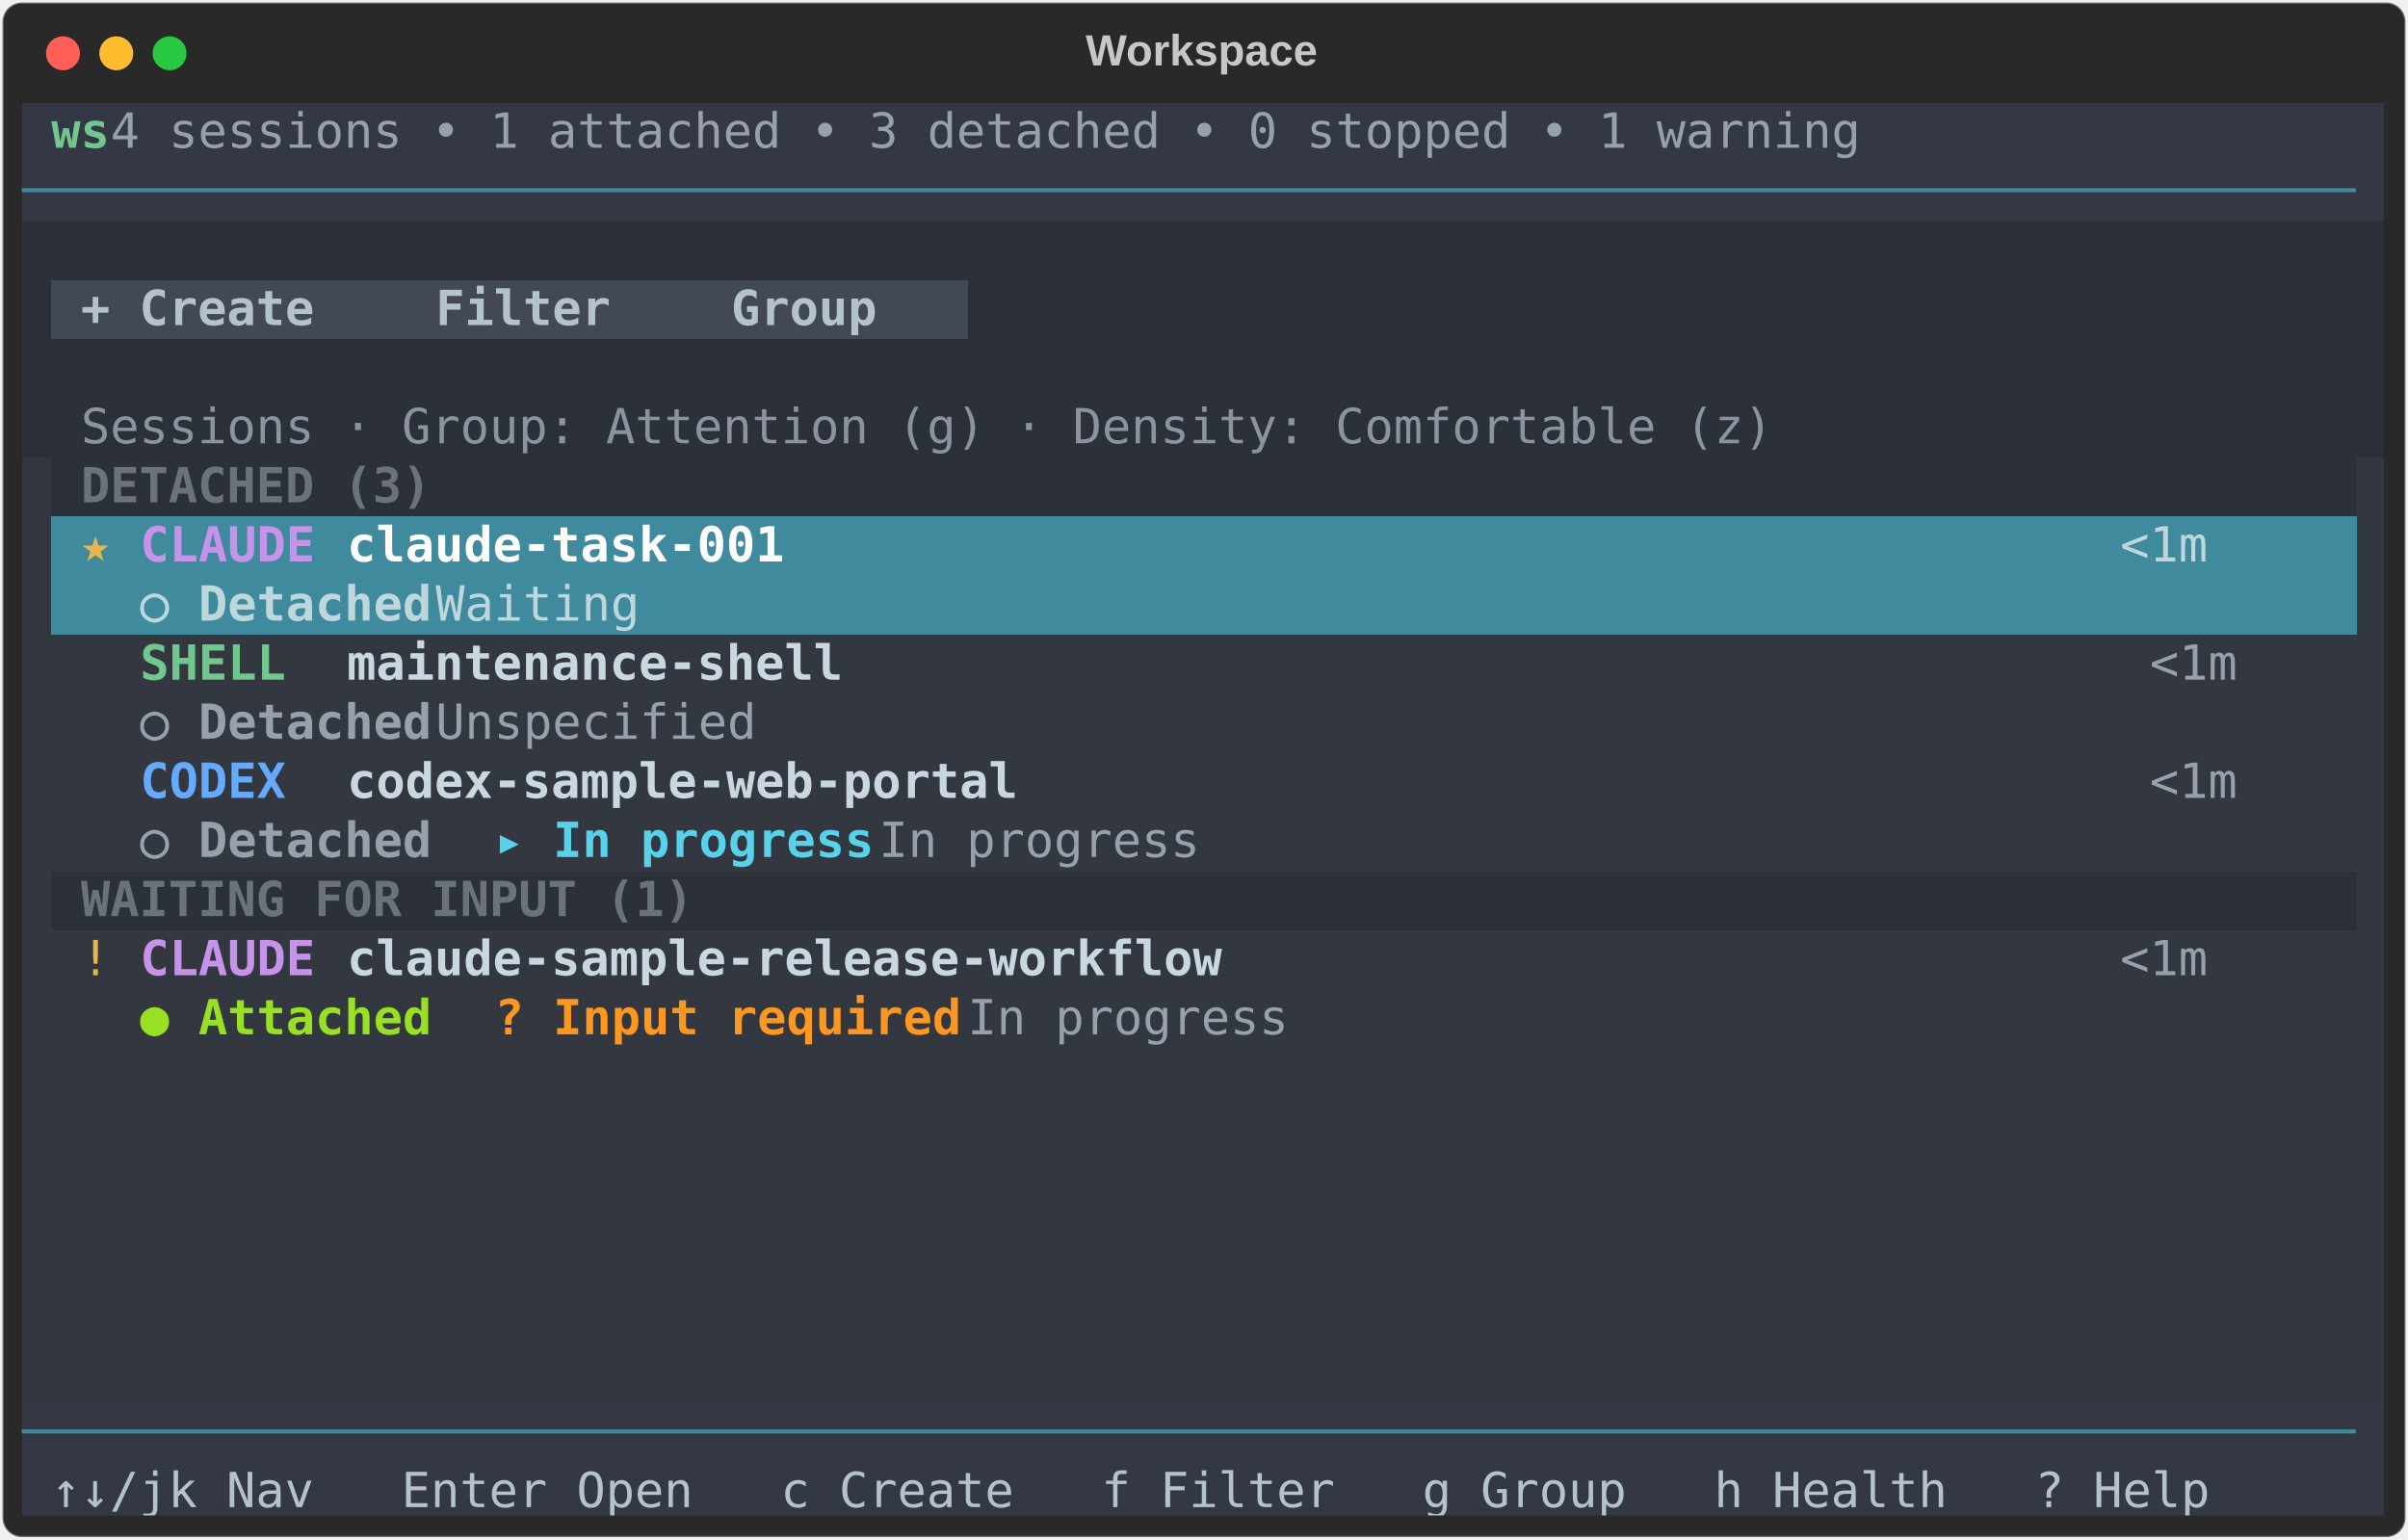
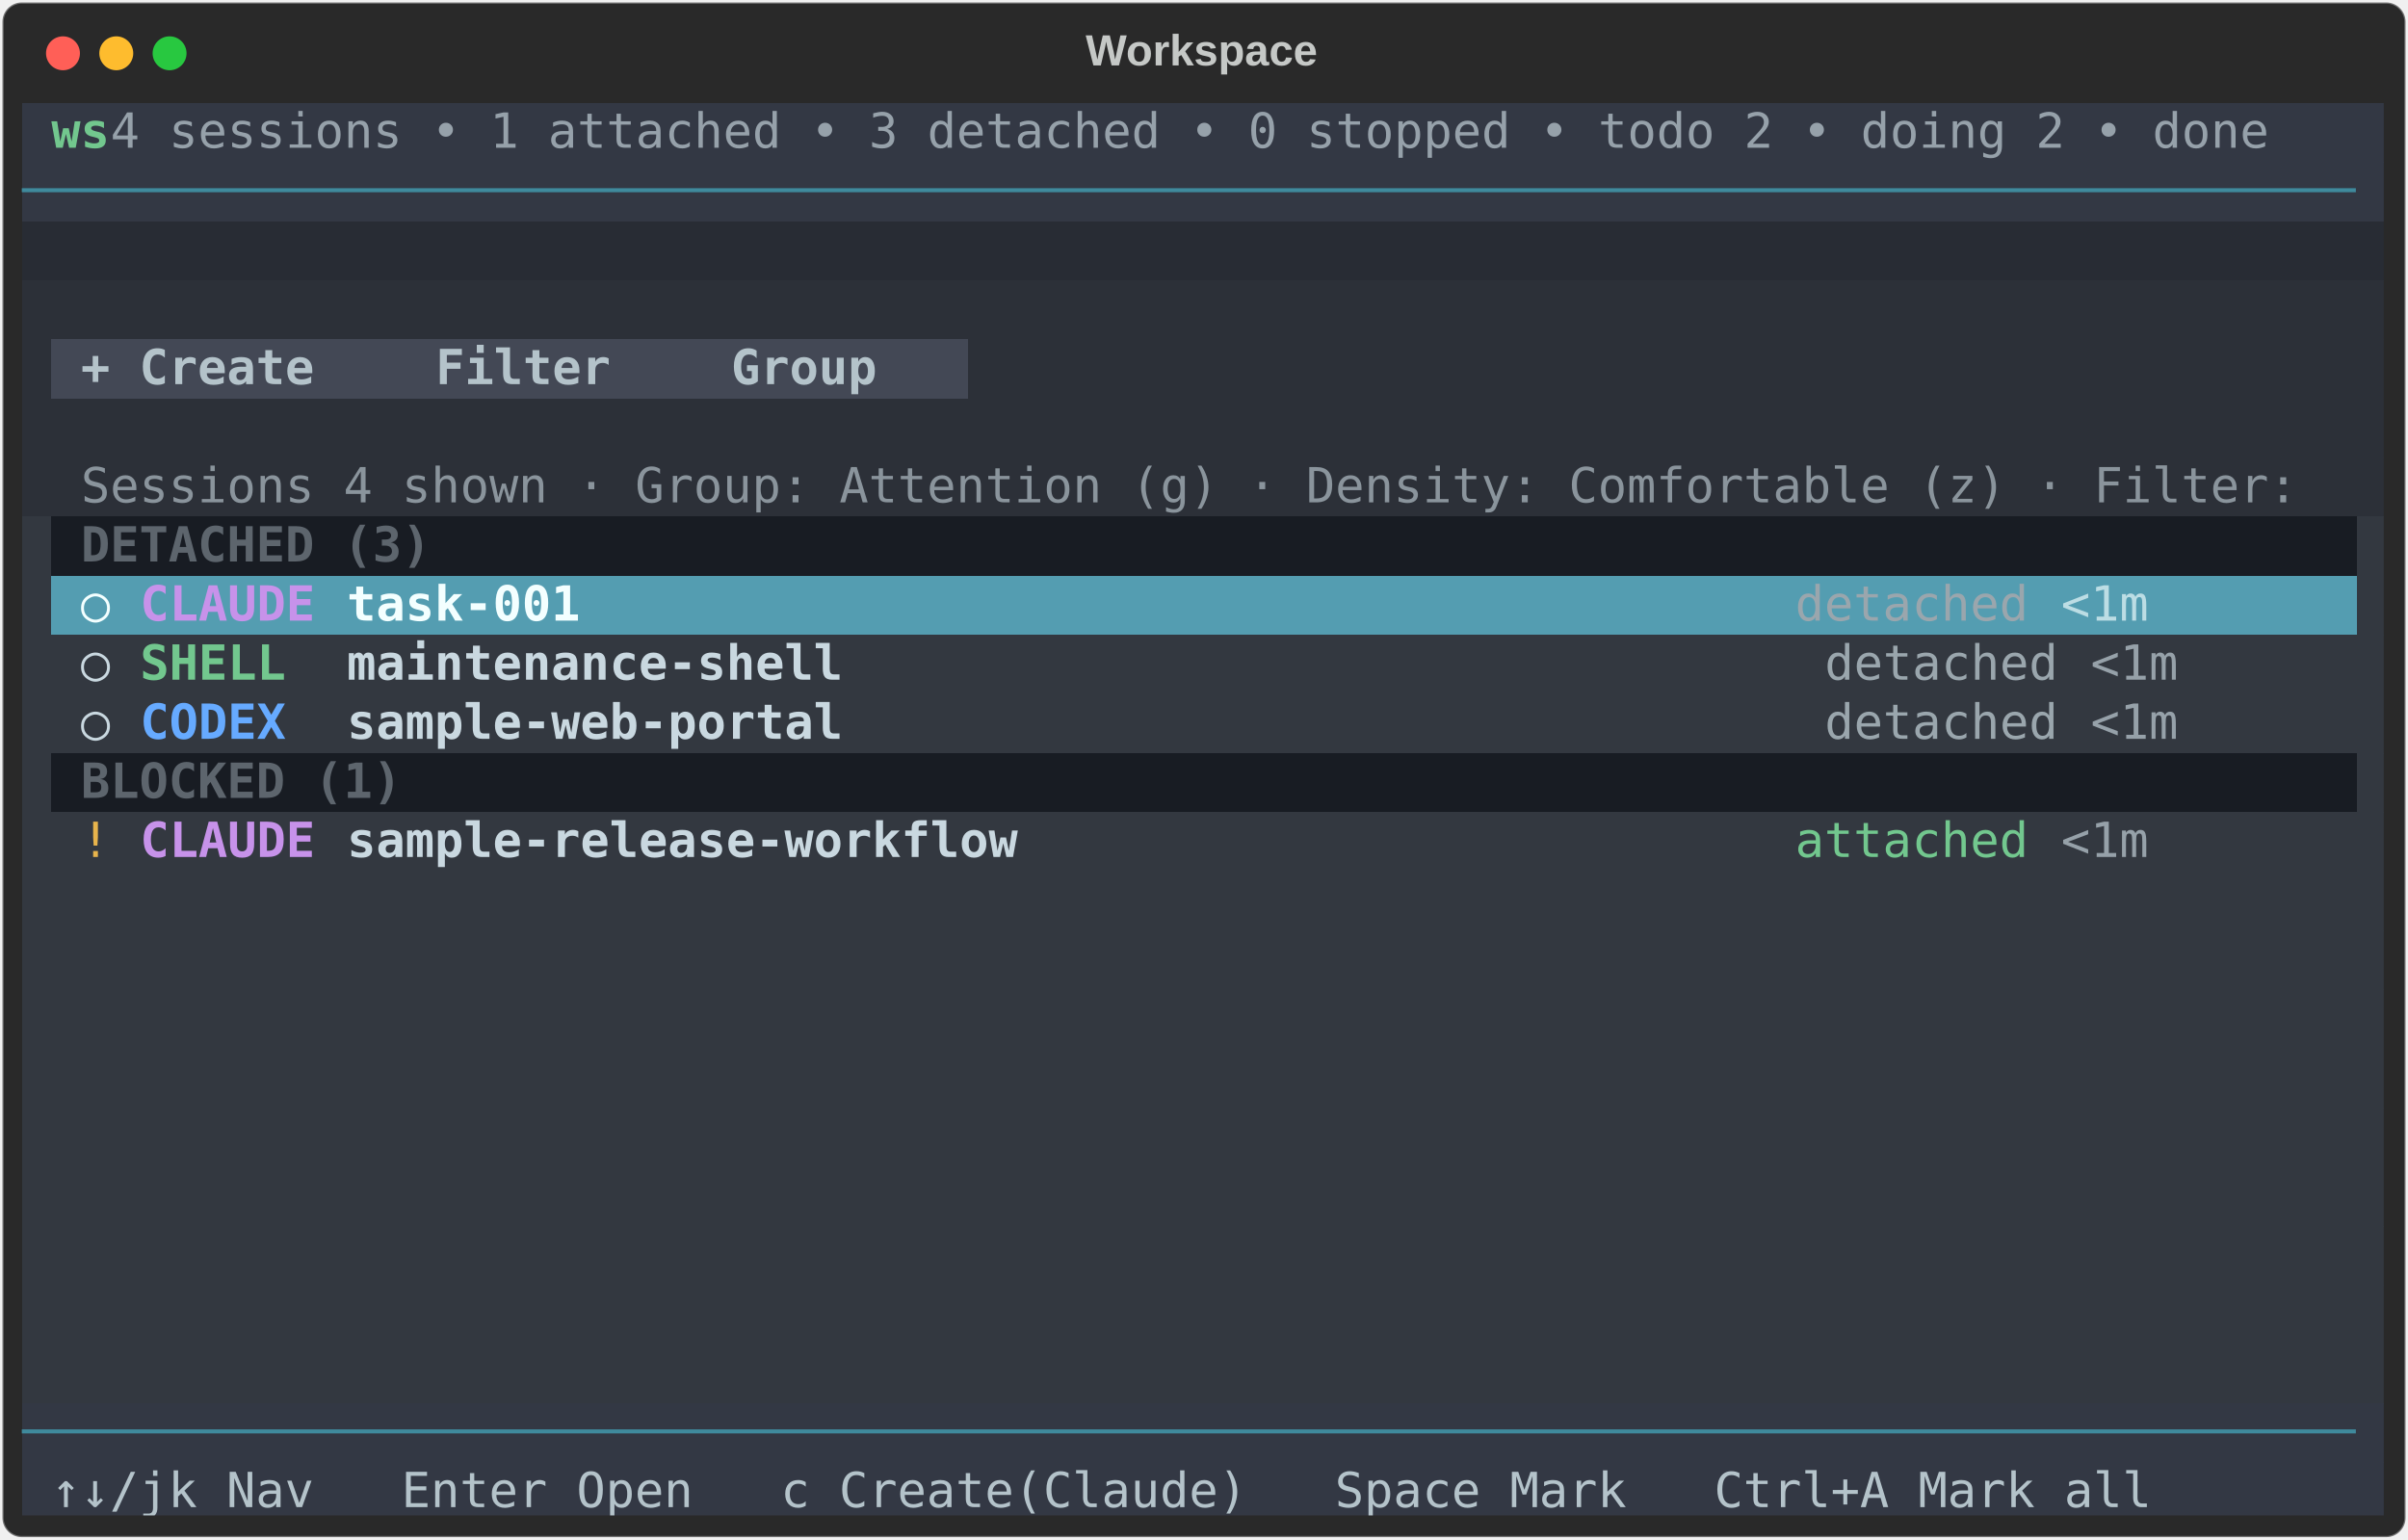
<svg xmlns="http://www.w3.org/2000/svg" class="rich-terminal" viewBox="0 0 994 635.6">
  <style>

    @font-face {
        font-family: "Fira Code";
        src: local("FiraCode-Regular"),
                url("https://cdnjs.cloudflare.com/ajax/libs/firacode/6.2.0/woff2/FiraCode-Regular.woff2") format("woff2"),
                url("https://cdnjs.cloudflare.com/ajax/libs/firacode/6.2.0/woff/FiraCode-Regular.woff") format("woff");
        font-style: normal;
        font-weight: 400;
    }
    @font-face {
        font-family: "Fira Code";
        src: local("FiraCode-Bold"),
                url("https://cdnjs.cloudflare.com/ajax/libs/firacode/6.2.0/woff2/FiraCode-Bold.woff2") format("woff2"),
                url("https://cdnjs.cloudflare.com/ajax/libs/firacode/6.2.0/woff/FiraCode-Bold.woff") format("woff");
        font-style: bold;
        font-weight: 700;
    }

    .terminal-matrix {
        font-family: Fira Code, monospace;
        font-size: 20px;
        line-height: 24.4px;
        font-variant-east-asian: full-width;
    }

    .terminal-title {
        font-size: 18px;
        font-weight: bold;
        font-family: arial;
    }

    .terminal-r1 { fill: #c5c8c6 }
.terminal-r2 { fill: #72c78e;font-weight: bold }
.terminal-r3 { fill: #96a1aa }
.terminal-r4 { fill: #3f8a9d }
.terminal-r5 { fill: #b4c3ca;font-weight: bold }
.terminal-r6 { fill: #8a949c }
- .terminal-r7 { fill: #6a727a;font-weight: bold }
- .terminal-r8 { fill: #ffffff }
- .terminal-r9 { fill: #e8b44c }
+ .terminal-r7 { fill: #828c94 }
+ .terminal-r8 { fill: #5d656d;font-weight: bold }
+ .terminal-r9 { fill: #f3ffff }
.terminal-r10 { fill: #c792ea;font-weight: bold }
- .terminal-r11 { fill: #ffffff;font-weight: bold }
- .terminal-r12 { fill: #bdd7dd }
- .terminal-r13 { fill: #bdd7dd;font-weight: bold }
+ .terminal-r11 { fill: #f3ffff;font-weight: bold }
+ .terminal-r12 { fill: #9aa6ad }
+ .terminal-r13 { fill: #bcdde4 }
.terminal-r14 { fill: #c9d8e0 }
.terminal-r15 { fill: #c9d8e0;font-weight: bold }
.terminal-r16 { fill: #96a1a9 }
- .terminal-r17 { fill: #96a1a9;font-weight: bold }
- .terminal-r18 { fill: #66aaff;font-weight: bold }
- .terminal-r19 { fill: #58d1eb;font-weight: bold }
- .terminal-r20 { fill: #98e024;font-weight: bold }
- .terminal-r21 { fill: #fd971f;font-weight: bold }
- .terminal-r22 { fill: #b4c3ca }
+ .terminal-r17 { fill: #66aaff;font-weight: bold }
+ .terminal-r18 { fill: #e8b44c }
+ .terminal-r19 { fill: #72c78e }
+ .terminal-r20 { fill: #b4c3ca }
    </style>
  <defs>
    <clipPath id="terminal-clip-terminal">
      <rect x="0" y="0" width="975.0" height="584.6" />
    </clipPath>
    <clipPath id="terminal-line-0">
      <rect x="0" y="1.5" width="976" height="24.65" />
    </clipPath>
    <clipPath id="terminal-line-1">
      <rect x="0" y="25.9" width="976" height="24.65" />
    </clipPath>
    <clipPath id="terminal-line-2">
      <rect x="0" y="50.3" width="976" height="24.65" />
    </clipPath>
    <clipPath id="terminal-line-3">
      <rect x="0" y="74.7" width="976" height="24.65" />
    </clipPath>
    <clipPath id="terminal-line-4">
      <rect x="0" y="99.1" width="976" height="24.65" />
    </clipPath>
    <clipPath id="terminal-line-5">
      <rect x="0" y="123.5" width="976" height="24.65" />
    </clipPath>
    <clipPath id="terminal-line-6">
      <rect x="0" y="147.9" width="976" height="24.65" />
    </clipPath>
    <clipPath id="terminal-line-7">
      <rect x="0" y="172.3" width="976" height="24.65" />
    </clipPath>
    <clipPath id="terminal-line-8">
      <rect x="0" y="196.7" width="976" height="24.65" />
    </clipPath>
    <clipPath id="terminal-line-9">
      <rect x="0" y="221.1" width="976" height="24.65" />
    </clipPath>
    <clipPath id="terminal-line-10">
      <rect x="0" y="245.5" width="976" height="24.65" />
    </clipPath>
    <clipPath id="terminal-line-11">
      <rect x="0" y="269.9" width="976" height="24.65" />
    </clipPath>
    <clipPath id="terminal-line-12">
      <rect x="0" y="294.3" width="976" height="24.65" />
    </clipPath>
    <clipPath id="terminal-line-13">
      <rect x="0" y="318.7" width="976" height="24.65" />
    </clipPath>
    <clipPath id="terminal-line-14">
      <rect x="0" y="343.1" width="976" height="24.65" />
    </clipPath>
    <clipPath id="terminal-line-15">
      <rect x="0" y="367.5" width="976" height="24.65" />
    </clipPath>
    <clipPath id="terminal-line-16">
      <rect x="0" y="391.9" width="976" height="24.65" />
    </clipPath>
    <clipPath id="terminal-line-17">
      <rect x="0" y="416.3" width="976" height="24.65" />
    </clipPath>
    <clipPath id="terminal-line-18">
      <rect x="0" y="440.7" width="976" height="24.65" />
    </clipPath>
    <clipPath id="terminal-line-19">
      <rect x="0" y="465.1" width="976" height="24.65" />
    </clipPath>
    <clipPath id="terminal-line-20">
      <rect x="0" y="489.5" width="976" height="24.65" />
    </clipPath>
    <clipPath id="terminal-line-21">
      <rect x="0" y="513.9" width="976" height="24.65" />
    </clipPath>
    <clipPath id="terminal-line-22">
      <rect x="0" y="538.3" width="976" height="24.65" />
    </clipPath>
  </defs>
  <rect fill="#292929" stroke="rgba(255,255,255,0.35)" stroke-width="1" x="1" y="1" width="992" height="633.6" rx="8" />
  <text class="terminal-title" fill="#c5c8c6" text-anchor="middle" x="496" y="27">Workspace</text>
  <g transform="translate(26,22)">
    <circle cx="0" cy="0" r="7" fill="#ff5f57" />
    <circle cx="22" cy="0" r="7" fill="#febc2e" />
    <circle cx="44" cy="0" r="7" fill="#28c840" />
  </g>
  <g transform="translate(9, 41)" clip-path="url(#terminal-clip-terminal)">
    <rect fill="#333844" x="0" y="1.5" width="12.2" height="24.65" shape-rendering="crispEdges" />
    <rect fill="#333844" x="12.2" y="1.5" width="24.4" height="24.65" shape-rendering="crispEdges" />
-     <rect fill="#333844" x="36.6" y="1.5" width="756.4" height="24.65" shape-rendering="crispEdges" />
-     <rect fill="#333844" x="793" y="1.5" width="183" height="24.65" shape-rendering="crispEdges" />
+     <rect fill="#333844" x="36.6" y="1.5" width="927.2" height="24.65" shape-rendering="crispEdges" />
+     <rect fill="#333844" x="963.8" y="1.5" width="12.2" height="24.65" shape-rendering="crispEdges" />
    <rect fill="#333844" x="0" y="25.9" width="976" height="24.65" shape-rendering="crispEdges" />
-     <rect fill="#2c3038" x="0" y="50.3" width="976" height="24.65" shape-rendering="crispEdges" />
-     <rect fill="#2c3038" x="0" y="74.7" width="12.2" height="24.65" shape-rendering="crispEdges" />
-     <rect fill="#434855" x="12.2" y="74.7" width="12.2" height="24.65" shape-rendering="crispEdges" />
-     <rect fill="#434855" x="24.4" y="74.7" width="122" height="24.65" shape-rendering="crispEdges" />
-     <rect fill="#434855" x="146.4" y="74.7" width="24.4" height="24.65" shape-rendering="crispEdges" />
-     <rect fill="#434855" x="170.8" y="74.7" width="97.6" height="24.65" shape-rendering="crispEdges" />
-     <rect fill="#434855" x="268.4" y="74.7" width="24.4" height="24.65" shape-rendering="crispEdges" />
-     <rect fill="#434855" x="292.8" y="74.7" width="85.4" height="24.65" shape-rendering="crispEdges" />
-     <rect fill="#434855" x="378.2" y="74.7" width="12.2" height="24.65" shape-rendering="crispEdges" />
-     <rect fill="#2c3038" x="390.4" y="74.7" width="585.6" height="24.65" shape-rendering="crispEdges" />
-     <rect fill="#2c3038" x="0" y="99.1" width="976" height="24.65" shape-rendering="crispEdges" />
-     <rect fill="#2c3038" x="0" y="123.5" width="24.4" height="24.65" shape-rendering="crispEdges" />
-     <rect fill="#2c3038" x="24.4" y="123.5" width="707.6" height="24.65" shape-rendering="crispEdges" />
-     <rect fill="#2c3038" x="732" y="123.5" width="244" height="24.65" shape-rendering="crispEdges" />
-     <rect fill="#333840" x="0" y="147.9" width="12.2" height="24.65" shape-rendering="crispEdges" />
-     <rect fill="#2c3038" x="12.2" y="147.9" width="12.2" height="24.65" shape-rendering="crispEdges" />
-     <rect fill="#2c3038" x="24.4" y="147.9" width="146.4" height="24.65" shape-rendering="crispEdges" />
-     <rect fill="#2c3038" x="170.8" y="147.9" width="793" height="24.65" shape-rendering="crispEdges" />
-     <rect fill="#333840" x="963.8" y="147.9" width="12.2" height="24.65" shape-rendering="crispEdges" />
+     <rect fill="#282c34" x="0" y="50.3" width="976" height="24.65" shape-rendering="crispEdges" />
+     <rect fill="#2c3038" x="0" y="74.7" width="976" height="24.65" shape-rendering="crispEdges" />
+     <rect fill="#2c3038" x="0" y="99.1" width="12.2" height="24.65" shape-rendering="crispEdges" />
+     <rect fill="#434855" x="12.2" y="99.1" width="12.2" height="24.65" shape-rendering="crispEdges" />
+     <rect fill="#434855" x="24.4" y="99.1" width="122" height="24.65" shape-rendering="crispEdges" />
+     <rect fill="#434855" x="146.4" y="99.1" width="24.4" height="24.65" shape-rendering="crispEdges" />
+     <rect fill="#434855" x="170.8" y="99.1" width="97.6" height="24.65" shape-rendering="crispEdges" />
+     <rect fill="#434855" x="268.4" y="99.1" width="24.4" height="24.65" shape-rendering="crispEdges" />
+     <rect fill="#434855" x="292.8" y="99.1" width="85.4" height="24.65" shape-rendering="crispEdges" />
+     <rect fill="#434855" x="378.2" y="99.1" width="12.2" height="24.65" shape-rendering="crispEdges" />
+     <rect fill="#2c3038" x="390.4" y="99.1" width="585.6" height="24.65" shape-rendering="crispEdges" />
+     <rect fill="#2c3038" x="0" y="123.5" width="976" height="24.65" shape-rendering="crispEdges" />
+     <rect fill="#2c3038" x="0" y="147.9" width="24.4" height="24.65" shape-rendering="crispEdges" />
+     <rect fill="#2c3038" x="24.4" y="147.9" width="927.2" height="24.65" shape-rendering="crispEdges" />
+     <rect fill="#2c3038" x="951.6" y="147.9" width="24.4" height="24.65" shape-rendering="crispEdges" />
    <rect fill="#333840" x="0" y="172.3" width="12.2" height="24.65" shape-rendering="crispEdges" />
-     <rect fill="#3f8a9d" x="12.2" y="172.3" width="12.2" height="24.65" shape-rendering="crispEdges" />
-     <rect fill="#3f8a9d" x="24.4" y="172.3" width="24.4" height="24.65" shape-rendering="crispEdges" />
-     <rect fill="#3f8a9d" x="48.8" y="172.3" width="85.4" height="24.65" shape-rendering="crispEdges" />
-     <rect fill="#3f8a9d" x="134.2" y="172.3" width="732" height="24.65" shape-rendering="crispEdges" />
-     <rect fill="#3f8a9d" x="866.2" y="172.3" width="36.6" height="24.65" shape-rendering="crispEdges" />
-     <rect fill="#3f8a9d" x="902.8" y="172.3" width="61" height="24.65" shape-rendering="crispEdges" />
+     <rect fill="#181c23" x="12.2" y="172.3" width="12.2" height="24.65" shape-rendering="crispEdges" />
+     <rect fill="#181c23" x="24.4" y="172.3" width="146.4" height="24.65" shape-rendering="crispEdges" />
+     <rect fill="#181c23" x="170.8" y="172.3" width="793" height="24.65" shape-rendering="crispEdges" />
    <rect fill="#333840" x="963.8" y="172.3" width="12.2" height="24.65" shape-rendering="crispEdges" />
    <rect fill="#333840" x="0" y="196.7" width="12.2" height="24.65" shape-rendering="crispEdges" />
-     <rect fill="#3f8a9d" x="12.2" y="196.7" width="12.2" height="24.65" shape-rendering="crispEdges" />
-     <rect fill="#3f8a9d" x="24.4" y="196.7" width="24.4" height="24.65" shape-rendering="crispEdges" />
-     <rect fill="#3f8a9d" x="48.8" y="196.7" width="122" height="24.65" shape-rendering="crispEdges" />
-     <rect fill="#3f8a9d" x="170.8" y="196.7" width="109.8" height="24.65" shape-rendering="crispEdges" />
-     <rect fill="#3f8a9d" x="280.6" y="196.7" width="683.2" height="24.65" shape-rendering="crispEdges" />
+     <rect fill="#549db1" x="12.2" y="196.7" width="12.2" height="24.65" shape-rendering="crispEdges" />
+     <rect fill="#549db1" x="24.4" y="196.7" width="24.4" height="24.65" shape-rendering="crispEdges" />
+     <rect fill="#549db1" x="48.8" y="196.7" width="85.4" height="24.65" shape-rendering="crispEdges" />
+     <rect fill="#549db1" x="134.2" y="196.7" width="597.8" height="24.65" shape-rendering="crispEdges" />
+     <rect fill="#549db1" x="732" y="196.7" width="109.8" height="24.65" shape-rendering="crispEdges" />
+     <rect fill="#549db1" x="841.8" y="196.7" width="48.8" height="24.65" shape-rendering="crispEdges" />
+     <rect fill="#549db1" x="890.6" y="196.7" width="73.2" height="24.65" shape-rendering="crispEdges" />
    <rect fill="#333840" x="963.8" y="196.7" width="12.2" height="24.65" shape-rendering="crispEdges" />
    <rect fill="#333840" x="0" y="221.1" width="12.2" height="24.65" shape-rendering="crispEdges" />
    <rect fill="#333840" x="12.2" y="221.1" width="12.2" height="24.65" shape-rendering="crispEdges" />
    <rect fill="#333840" x="24.4" y="221.1" width="24.4" height="24.65" shape-rendering="crispEdges" />
    <rect fill="#333840" x="48.8" y="221.1" width="85.4" height="24.65" shape-rendering="crispEdges" />
-     <rect fill="#333840" x="134.2" y="221.1" width="744.2" height="24.65" shape-rendering="crispEdges" />
-     <rect fill="#333840" x="878.4" y="221.1" width="36.6" height="24.65" shape-rendering="crispEdges" />
-     <rect fill="#333840" x="915" y="221.1" width="48.8" height="24.65" shape-rendering="crispEdges" />
+     <rect fill="#333840" x="134.2" y="221.1" width="610" height="24.65" shape-rendering="crispEdges" />
+     <rect fill="#333840" x="744.2" y="221.1" width="109.8" height="24.65" shape-rendering="crispEdges" />
+     <rect fill="#333840" x="854" y="221.1" width="48.8" height="24.65" shape-rendering="crispEdges" />
+     <rect fill="#333840" x="902.8" y="221.1" width="61" height="24.65" shape-rendering="crispEdges" />
    <rect fill="#333840" x="963.8" y="221.1" width="12.2" height="24.65" shape-rendering="crispEdges" />
    <rect fill="#333840" x="0" y="245.5" width="12.2" height="24.65" shape-rendering="crispEdges" />
    <rect fill="#333840" x="12.2" y="245.5" width="12.2" height="24.65" shape-rendering="crispEdges" />
    <rect fill="#333840" x="24.4" y="245.5" width="24.4" height="24.65" shape-rendering="crispEdges" />
-     <rect fill="#333840" x="48.8" y="245.5" width="122" height="24.65" shape-rendering="crispEdges" />
-     <rect fill="#333840" x="170.8" y="245.5" width="158.6" height="24.65" shape-rendering="crispEdges" />
-     <rect fill="#333840" x="329.4" y="245.5" width="634.4" height="24.65" shape-rendering="crispEdges" />
+     <rect fill="#333840" x="48.8" y="245.5" width="85.4" height="24.65" shape-rendering="crispEdges" />
+     <rect fill="#333840" x="134.2" y="245.5" width="610" height="24.65" shape-rendering="crispEdges" />
+     <rect fill="#333840" x="744.2" y="245.5" width="109.8" height="24.65" shape-rendering="crispEdges" />
+     <rect fill="#333840" x="854" y="245.5" width="48.8" height="24.65" shape-rendering="crispEdges" />
+     <rect fill="#333840" x="902.8" y="245.5" width="61" height="24.65" shape-rendering="crispEdges" />
    <rect fill="#333840" x="963.8" y="245.5" width="12.2" height="24.65" shape-rendering="crispEdges" />
    <rect fill="#333840" x="0" y="269.9" width="12.2" height="24.65" shape-rendering="crispEdges" />
-     <rect fill="#333840" x="12.2" y="269.9" width="12.2" height="24.65" shape-rendering="crispEdges" />
-     <rect fill="#333840" x="24.4" y="269.9" width="24.4" height="24.65" shape-rendering="crispEdges" />
-     <rect fill="#333840" x="48.8" y="269.9" width="85.4" height="24.65" shape-rendering="crispEdges" />
-     <rect fill="#333840" x="134.2" y="269.9" width="744.2" height="24.65" shape-rendering="crispEdges" />
-     <rect fill="#333840" x="878.4" y="269.9" width="36.6" height="24.65" shape-rendering="crispEdges" />
-     <rect fill="#333840" x="915" y="269.9" width="48.8" height="24.65" shape-rendering="crispEdges" />
+     <rect fill="#181c23" x="12.2" y="269.9" width="12.2" height="24.65" shape-rendering="crispEdges" />
+     <rect fill="#181c23" x="24.4" y="269.9" width="134.2" height="24.65" shape-rendering="crispEdges" />
+     <rect fill="#181c23" x="158.6" y="269.9" width="805.2" height="24.65" shape-rendering="crispEdges" />
    <rect fill="#333840" x="963.8" y="269.9" width="12.2" height="24.65" shape-rendering="crispEdges" />
    <rect fill="#333840" x="0" y="294.3" width="12.2" height="24.65" shape-rendering="crispEdges" />
    <rect fill="#333840" x="12.2" y="294.3" width="12.2" height="24.65" shape-rendering="crispEdges" />
    <rect fill="#333840" x="24.4" y="294.3" width="24.4" height="24.65" shape-rendering="crispEdges" />
-     <rect fill="#333840" x="48.8" y="294.3" width="122" height="24.65" shape-rendering="crispEdges" />
-     <rect fill="#333840" x="170.8" y="294.3" width="24.4" height="24.65" shape-rendering="crispEdges" />
-     <rect fill="#333840" x="195.2" y="294.3" width="158.6" height="24.65" shape-rendering="crispEdges" />
-     <rect fill="#333840" x="353.8" y="294.3" width="158.6" height="24.65" shape-rendering="crispEdges" />
-     <rect fill="#333840" x="512.4" y="294.3" width="451.4" height="24.65" shape-rendering="crispEdges" />
+     <rect fill="#333840" x="48.8" y="294.3" width="85.4" height="24.65" shape-rendering="crispEdges" />
+     <rect fill="#333840" x="134.2" y="294.3" width="597.8" height="24.65" shape-rendering="crispEdges" />
+     <rect fill="#333840" x="732" y="294.3" width="109.8" height="24.65" shape-rendering="crispEdges" />
+     <rect fill="#333840" x="841.8" y="294.3" width="48.8" height="24.65" shape-rendering="crispEdges" />
+     <rect fill="#333840" x="890.6" y="294.3" width="73.2" height="24.65" shape-rendering="crispEdges" />
    <rect fill="#333840" x="963.8" y="294.3" width="12.2" height="24.65" shape-rendering="crispEdges" />
    <rect fill="#333840" x="0" y="318.7" width="12.2" height="24.65" shape-rendering="crispEdges" />
-     <rect fill="#2c3038" x="12.2" y="318.7" width="12.2" height="24.65" shape-rendering="crispEdges" />
-     <rect fill="#2c3038" x="24.4" y="318.7" width="256.2" height="24.65" shape-rendering="crispEdges" />
-     <rect fill="#2c3038" x="280.6" y="318.7" width="683.2" height="24.65" shape-rendering="crispEdges" />
+     <rect fill="#333840" x="12.2" y="318.7" width="951.6" height="24.65" shape-rendering="crispEdges" />
    <rect fill="#333840" x="963.8" y="318.7" width="12.2" height="24.65" shape-rendering="crispEdges" />
    <rect fill="#333840" x="0" y="343.1" width="12.2" height="24.65" shape-rendering="crispEdges" />
-     <rect fill="#333840" x="12.2" y="343.1" width="12.2" height="24.65" shape-rendering="crispEdges" />
-     <rect fill="#333840" x="24.4" y="343.1" width="24.4" height="24.65" shape-rendering="crispEdges" />
-     <rect fill="#333840" x="48.8" y="343.1" width="85.4" height="24.65" shape-rendering="crispEdges" />
-     <rect fill="#333840" x="134.2" y="343.1" width="732" height="24.65" shape-rendering="crispEdges" />
-     <rect fill="#333840" x="866.2" y="343.1" width="36.6" height="24.65" shape-rendering="crispEdges" />
-     <rect fill="#333840" x="902.8" y="343.1" width="61" height="24.65" shape-rendering="crispEdges" />
+     <rect fill="#333840" x="12.2" y="343.1" width="951.6" height="24.65" shape-rendering="crispEdges" />
    <rect fill="#333840" x="963.8" y="343.1" width="12.2" height="24.65" shape-rendering="crispEdges" />
    <rect fill="#333840" x="0" y="367.5" width="12.2" height="24.65" shape-rendering="crispEdges" />
-     <rect fill="#333840" x="12.2" y="367.5" width="12.2" height="24.65" shape-rendering="crispEdges" />
-     <rect fill="#333840" x="24.4" y="367.5" width="24.4" height="24.65" shape-rendering="crispEdges" />
-     <rect fill="#333840" x="48.8" y="367.5" width="122" height="24.65" shape-rendering="crispEdges" />
-     <rect fill="#333840" x="170.8" y="367.5" width="24.4" height="24.65" shape-rendering="crispEdges" />
-     <rect fill="#333840" x="195.2" y="367.5" width="195.2" height="24.65" shape-rendering="crispEdges" />
-     <rect fill="#333840" x="390.4" y="367.5" width="158.6" height="24.65" shape-rendering="crispEdges" />
-     <rect fill="#333840" x="549" y="367.5" width="414.8" height="24.65" shape-rendering="crispEdges" />
+     <rect fill="#333840" x="12.2" y="367.5" width="951.6" height="24.65" shape-rendering="crispEdges" />
    <rect fill="#333840" x="963.8" y="367.5" width="12.2" height="24.65" shape-rendering="crispEdges" />
    <rect fill="#333840" x="0" y="391.9" width="12.2" height="24.65" shape-rendering="crispEdges" />
    <rect fill="#333840" x="12.2" y="391.9" width="951.6" height="24.65" shape-rendering="crispEdges" />
    <rect fill="#333840" x="963.8" y="391.9" width="12.2" height="24.65" shape-rendering="crispEdges" />
    <rect fill="#333840" x="0" y="416.3" width="12.2" height="24.65" shape-rendering="crispEdges" />
    <rect fill="#333840" x="12.2" y="416.3" width="951.6" height="24.65" shape-rendering="crispEdges" />
    <rect fill="#333840" x="963.8" y="416.3" width="12.2" height="24.65" shape-rendering="crispEdges" />
    <rect fill="#333840" x="0" y="440.7" width="12.2" height="24.65" shape-rendering="crispEdges" />
    <rect fill="#333840" x="12.2" y="440.7" width="951.6" height="24.65" shape-rendering="crispEdges" />
    <rect fill="#333840" x="963.8" y="440.7" width="12.2" height="24.65" shape-rendering="crispEdges" />
    <rect fill="#333840" x="0" y="465.1" width="12.2" height="24.65" shape-rendering="crispEdges" />
    <rect fill="#333840" x="12.2" y="465.1" width="951.6" height="24.65" shape-rendering="crispEdges" />
    <rect fill="#333840" x="963.8" y="465.1" width="12.2" height="24.65" shape-rendering="crispEdges" />
    <rect fill="#333840" x="0" y="489.5" width="12.2" height="24.65" shape-rendering="crispEdges" />
    <rect fill="#333840" x="12.2" y="489.5" width="951.6" height="24.65" shape-rendering="crispEdges" />
    <rect fill="#333840" x="963.8" y="489.5" width="12.2" height="24.65" shape-rendering="crispEdges" />
    <rect fill="#333840" x="0" y="513.9" width="12.2" height="24.65" shape-rendering="crispEdges" />
    <rect fill="#333840" x="12.2" y="513.9" width="951.6" height="24.65" shape-rendering="crispEdges" />
    <rect fill="#333840" x="963.8" y="513.9" width="12.2" height="24.65" shape-rendering="crispEdges" />
    <rect fill="#333844" x="0" y="538.3" width="976" height="24.65" shape-rendering="crispEdges" />
    <rect fill="#333844" x="0" y="562.7" width="12.2" height="24.65" shape-rendering="crispEdges" />
-     <rect fill="#333844" x="12.2" y="562.7" width="902.8" height="24.65" shape-rendering="crispEdges" />
-     <rect fill="#333844" x="915" y="562.7" width="48.8" height="24.65" shape-rendering="crispEdges" />
+     <rect fill="#333844" x="12.2" y="562.7" width="878.4" height="24.65" shape-rendering="crispEdges" />
+     <rect fill="#333844" x="890.6" y="562.7" width="73.2" height="24.65" shape-rendering="crispEdges" />
    <rect fill="#333844" x="963.8" y="562.7" width="12.2" height="24.65" shape-rendering="crispEdges" />
    <g class="terminal-matrix">
      <text class="terminal-r2" x="12.2" y="20" textLength="24.4" clip-path="url(#terminal-line-0)">ws</text>
-       <text class="terminal-r3" x="36.6" y="20" textLength="756.4" clip-path="url(#terminal-line-0)">  4 sessions • 1 attached • 3 detached • 0 stopped • 1 warning</text>
+       <text class="terminal-r3" x="36.6" y="20" textLength="927.2" clip-path="url(#terminal-line-0)">  4 sessions • 1 attached • 3 detached • 0 stopped • todo 2 • doing 2 • done</text>
      <text class="terminal-r1" x="976" y="20" textLength="12.2" clip-path="url(#terminal-line-0)">
</text>
      <text class="terminal-r4" x="0" y="44.4" textLength="976" clip-path="url(#terminal-line-1)">────────────────────────────────────────────────────────────────────────────────</text>
      <text class="terminal-r1" x="976" y="44.4" textLength="12.2" clip-path="url(#terminal-line-1)">
</text>
      <text class="terminal-r1" x="976" y="68.8" textLength="12.2" clip-path="url(#terminal-line-2)">
</text>
-       <text class="terminal-r5" x="24.4" y="93.2" textLength="122" clip-path="url(#terminal-line-3)"> + Create </text>
-       <text class="terminal-r5" x="170.8" y="93.2" textLength="97.6" clip-path="url(#terminal-line-3)"> Filter </text>
-       <text class="terminal-r5" x="292.8" y="93.2" textLength="85.4" clip-path="url(#terminal-line-3)"> Group </text>
      <text class="terminal-r1" x="976" y="93.2" textLength="12.2" clip-path="url(#terminal-line-3)">
</text>
+       <text class="terminal-r5" x="24.4" y="117.6" textLength="122" clip-path="url(#terminal-line-4)"> + Create </text>
+       <text class="terminal-r5" x="170.8" y="117.6" textLength="97.6" clip-path="url(#terminal-line-4)"> Filter </text>
+       <text class="terminal-r5" x="292.8" y="117.6" textLength="85.4" clip-path="url(#terminal-line-4)"> Group </text>
      <text class="terminal-r1" x="976" y="117.6" textLength="12.2" clip-path="url(#terminal-line-4)">
</text>
-       <text class="terminal-r6" x="24.4" y="142" textLength="707.6" clip-path="url(#terminal-line-5)">Sessions · Group: Attention (g) · Density: Comfortable (z)</text>
      <text class="terminal-r1" x="976" y="142" textLength="12.2" clip-path="url(#terminal-line-5)">
</text>
-       <text class="terminal-r7" x="24.4" y="166.4" textLength="146.4" clip-path="url(#terminal-line-6)">DETACHED (3)</text>
+       <text class="terminal-r6" x="24.4" y="166.4" textLength="927.2" clip-path="url(#terminal-line-6)">Sessions 4 shown · Group: Attention (g) · Density: Comfortable (z) · Filter:</text>
      <text class="terminal-r1" x="976" y="166.4" textLength="12.2" clip-path="url(#terminal-line-6)">
</text>
-       <text class="terminal-r9" x="24.4" y="190.8" textLength="24.4" clip-path="url(#terminal-line-7)">★ </text>
-       <text class="terminal-r10" x="48.8" y="190.8" textLength="85.4" clip-path="url(#terminal-line-7)">CLAUDE </text>
-       <text class="terminal-r11" x="134.2" y="190.8" textLength="732" clip-path="url(#terminal-line-7)">claude-task-001                                             </text>
-       <text class="terminal-r12" x="866.2" y="190.8" textLength="36.6" clip-path="url(#terminal-line-7)">&lt;1m</text>
+       <text class="terminal-r8" x="24.4" y="190.8" textLength="146.4" clip-path="url(#terminal-line-7)">DETACHED (3)</text>
      <text class="terminal-r1" x="976" y="190.8" textLength="12.2" clip-path="url(#terminal-line-7)">
</text>
-       <text class="terminal-r13" x="48.8" y="215.2" textLength="122" clip-path="url(#terminal-line-8)">○ Detached</text>
-       <text class="terminal-r12" x="170.8" y="215.2" textLength="109.8" clip-path="url(#terminal-line-8)">  Waiting</text>
+       <text class="terminal-r9" x="24.4" y="215.2" textLength="24.4" clip-path="url(#terminal-line-8)">○ </text>
+       <text class="terminal-r10" x="48.8" y="215.2" textLength="85.4" clip-path="url(#terminal-line-8)">CLAUDE </text>
+       <text class="terminal-r11" x="134.2" y="215.2" textLength="597.8" clip-path="url(#terminal-line-8)"> task-001                                        </text>
+       <text class="terminal-r12" x="732" y="215.2" textLength="109.8" clip-path="url(#terminal-line-8)"> detached</text>
+       <text class="terminal-r13" x="841.8" y="215.2" textLength="48.8" clip-path="url(#terminal-line-8)"> &lt;1m</text>
      <text class="terminal-r1" x="976" y="215.2" textLength="12.2" clip-path="url(#terminal-line-8)">
</text>
+       <text class="terminal-r14" x="24.4" y="239.6" textLength="24.4" clip-path="url(#terminal-line-9)">○ </text>
      <text class="terminal-r2" x="48.8" y="239.6" textLength="85.4" clip-path="url(#terminal-line-9)">SHELL  </text>
-       <text class="terminal-r15" x="134.2" y="239.6" textLength="744.2" clip-path="url(#terminal-line-9)">maintenance-shell                                            </text>
-       <text class="terminal-r16" x="878.4" y="239.6" textLength="36.6" clip-path="url(#terminal-line-9)">&lt;1m</text>
+       <text class="terminal-r15" x="134.2" y="239.6" textLength="610" clip-path="url(#terminal-line-9)"> maintenance-shell                                </text>
+       <text class="terminal-r12" x="744.2" y="239.6" textLength="109.8" clip-path="url(#terminal-line-9)"> detached</text>
+       <text class="terminal-r16" x="854" y="239.6" textLength="48.8" clip-path="url(#terminal-line-9)"> &lt;1m</text>
      <text class="terminal-r1" x="976" y="239.6" textLength="12.2" clip-path="url(#terminal-line-9)">
</text>
-       <text class="terminal-r17" x="48.8" y="264" textLength="122" clip-path="url(#terminal-line-10)">○ Detached</text>
-       <text class="terminal-r16" x="170.8" y="264" textLength="158.6" clip-path="url(#terminal-line-10)">  Unspecified</text>
+       <text class="terminal-r14" x="24.4" y="264" textLength="24.4" clip-path="url(#terminal-line-10)">○ </text>
+       <text class="terminal-r17" x="48.8" y="264" textLength="85.4" clip-path="url(#terminal-line-10)">CODEX  </text>
+       <text class="terminal-r15" x="134.2" y="264" textLength="610" clip-path="url(#terminal-line-10)"> sample-web-portal                                </text>
+       <text class="terminal-r12" x="744.2" y="264" textLength="109.8" clip-path="url(#terminal-line-10)"> detached</text>
+       <text class="terminal-r16" x="854" y="264" textLength="48.8" clip-path="url(#terminal-line-10)"> &lt;1m</text>
      <text class="terminal-r1" x="976" y="264" textLength="12.2" clip-path="url(#terminal-line-10)">
</text>
-       <text class="terminal-r18" x="48.8" y="288.4" textLength="85.4" clip-path="url(#terminal-line-11)">CODEX  </text>
-       <text class="terminal-r15" x="134.2" y="288.4" textLength="744.2" clip-path="url(#terminal-line-11)">codex-sample-web-portal                                      </text>
-       <text class="terminal-r16" x="878.4" y="288.4" textLength="36.6" clip-path="url(#terminal-line-11)">&lt;1m</text>
+       <text class="terminal-r8" x="24.4" y="288.4" textLength="134.2" clip-path="url(#terminal-line-11)">BLOCKED (1)</text>
      <text class="terminal-r1" x="976" y="288.4" textLength="12.2" clip-path="url(#terminal-line-11)">
</text>
-       <text class="terminal-r17" x="48.8" y="312.8" textLength="122" clip-path="url(#terminal-line-12)">○ Detached</text>
-       <text class="terminal-r19" x="195.2" y="312.8" textLength="158.6" clip-path="url(#terminal-line-12)">▸ In progress</text>
-       <text class="terminal-r16" x="353.8" y="312.8" textLength="158.6" clip-path="url(#terminal-line-12)">  In progress</text>
+       <text class="terminal-r18" x="24.4" y="312.8" textLength="24.4" clip-path="url(#terminal-line-12)">! </text>
+       <text class="terminal-r10" x="48.8" y="312.8" textLength="85.4" clip-path="url(#terminal-line-12)">CLAUDE </text>
+       <text class="terminal-r15" x="134.2" y="312.8" textLength="597.8" clip-path="url(#terminal-line-12)"> sample-release-workflow                         </text>
+       <text class="terminal-r19" x="732" y="312.8" textLength="109.8" clip-path="url(#terminal-line-12)"> attached</text>
+       <text class="terminal-r16" x="841.8" y="312.8" textLength="48.8" clip-path="url(#terminal-line-12)"> &lt;1m</text>
      <text class="terminal-r1" x="976" y="312.8" textLength="12.2" clip-path="url(#terminal-line-12)">
</text>
-       <text class="terminal-r7" x="24.4" y="337.2" textLength="256.2" clip-path="url(#terminal-line-13)">WAITING FOR INPUT (1)</text>
      <text class="terminal-r1" x="976" y="337.2" textLength="12.2" clip-path="url(#terminal-line-13)">
</text>
-       <text class="terminal-r9" x="24.4" y="361.6" textLength="24.4" clip-path="url(#terminal-line-14)">! </text>
-       <text class="terminal-r10" x="48.8" y="361.6" textLength="85.4" clip-path="url(#terminal-line-14)">CLAUDE </text>
-       <text class="terminal-r15" x="134.2" y="361.6" textLength="732" clip-path="url(#terminal-line-14)">claude-sample-release-workflow                              </text>
-       <text class="terminal-r16" x="866.2" y="361.6" textLength="36.6" clip-path="url(#terminal-line-14)">&lt;1m</text>
      <text class="terminal-r1" x="976" y="361.6" textLength="12.2" clip-path="url(#terminal-line-14)">
</text>
-       <text class="terminal-r20" x="48.8" y="386" textLength="122" clip-path="url(#terminal-line-15)">● Attached</text>
-       <text class="terminal-r21" x="195.2" y="386" textLength="195.2" clip-path="url(#terminal-line-15)">? Input required</text>
-       <text class="terminal-r16" x="390.4" y="386" textLength="158.6" clip-path="url(#terminal-line-15)">  In progress</text>
      <text class="terminal-r1" x="976" y="386" textLength="12.2" clip-path="url(#terminal-line-15)">
</text>
      <text class="terminal-r1" x="976" y="410.4" textLength="12.2" clip-path="url(#terminal-line-16)">
</text>
      <text class="terminal-r1" x="976" y="434.8" textLength="12.2" clip-path="url(#terminal-line-17)">
</text>
      <text class="terminal-r1" x="976" y="459.2" textLength="12.2" clip-path="url(#terminal-line-18)">
</text>
      <text class="terminal-r1" x="976" y="483.6" textLength="12.2" clip-path="url(#terminal-line-19)">
</text>
      <text class="terminal-r1" x="976" y="508" textLength="12.2" clip-path="url(#terminal-line-20)">
</text>
      <text class="terminal-r1" x="976" y="532.4" textLength="12.2" clip-path="url(#terminal-line-21)">
</text>
      <text class="terminal-r4" x="0" y="556.8" textLength="976" clip-path="url(#terminal-line-22)">────────────────────────────────────────────────────────────────────────────────</text>
      <text class="terminal-r1" x="976" y="556.8" textLength="12.2" clip-path="url(#terminal-line-22)">
</text>
-       <text class="terminal-r22" x="12.2" y="581.2" textLength="902.8" clip-path="url(#terminal-line-23)">↑↓/jk Nav   Enter Open   c Create   f Filter   g Group   h Health   ? Help</text>
+       <text class="terminal-r20" x="12.2" y="581.2" textLength="878.4" clip-path="url(#terminal-line-23)">↑↓/jk Nav   Enter Open   c Create(Claude)   Space Mark   Ctrl+A Mark all</text>
    </g>
  </g>
</svg>
